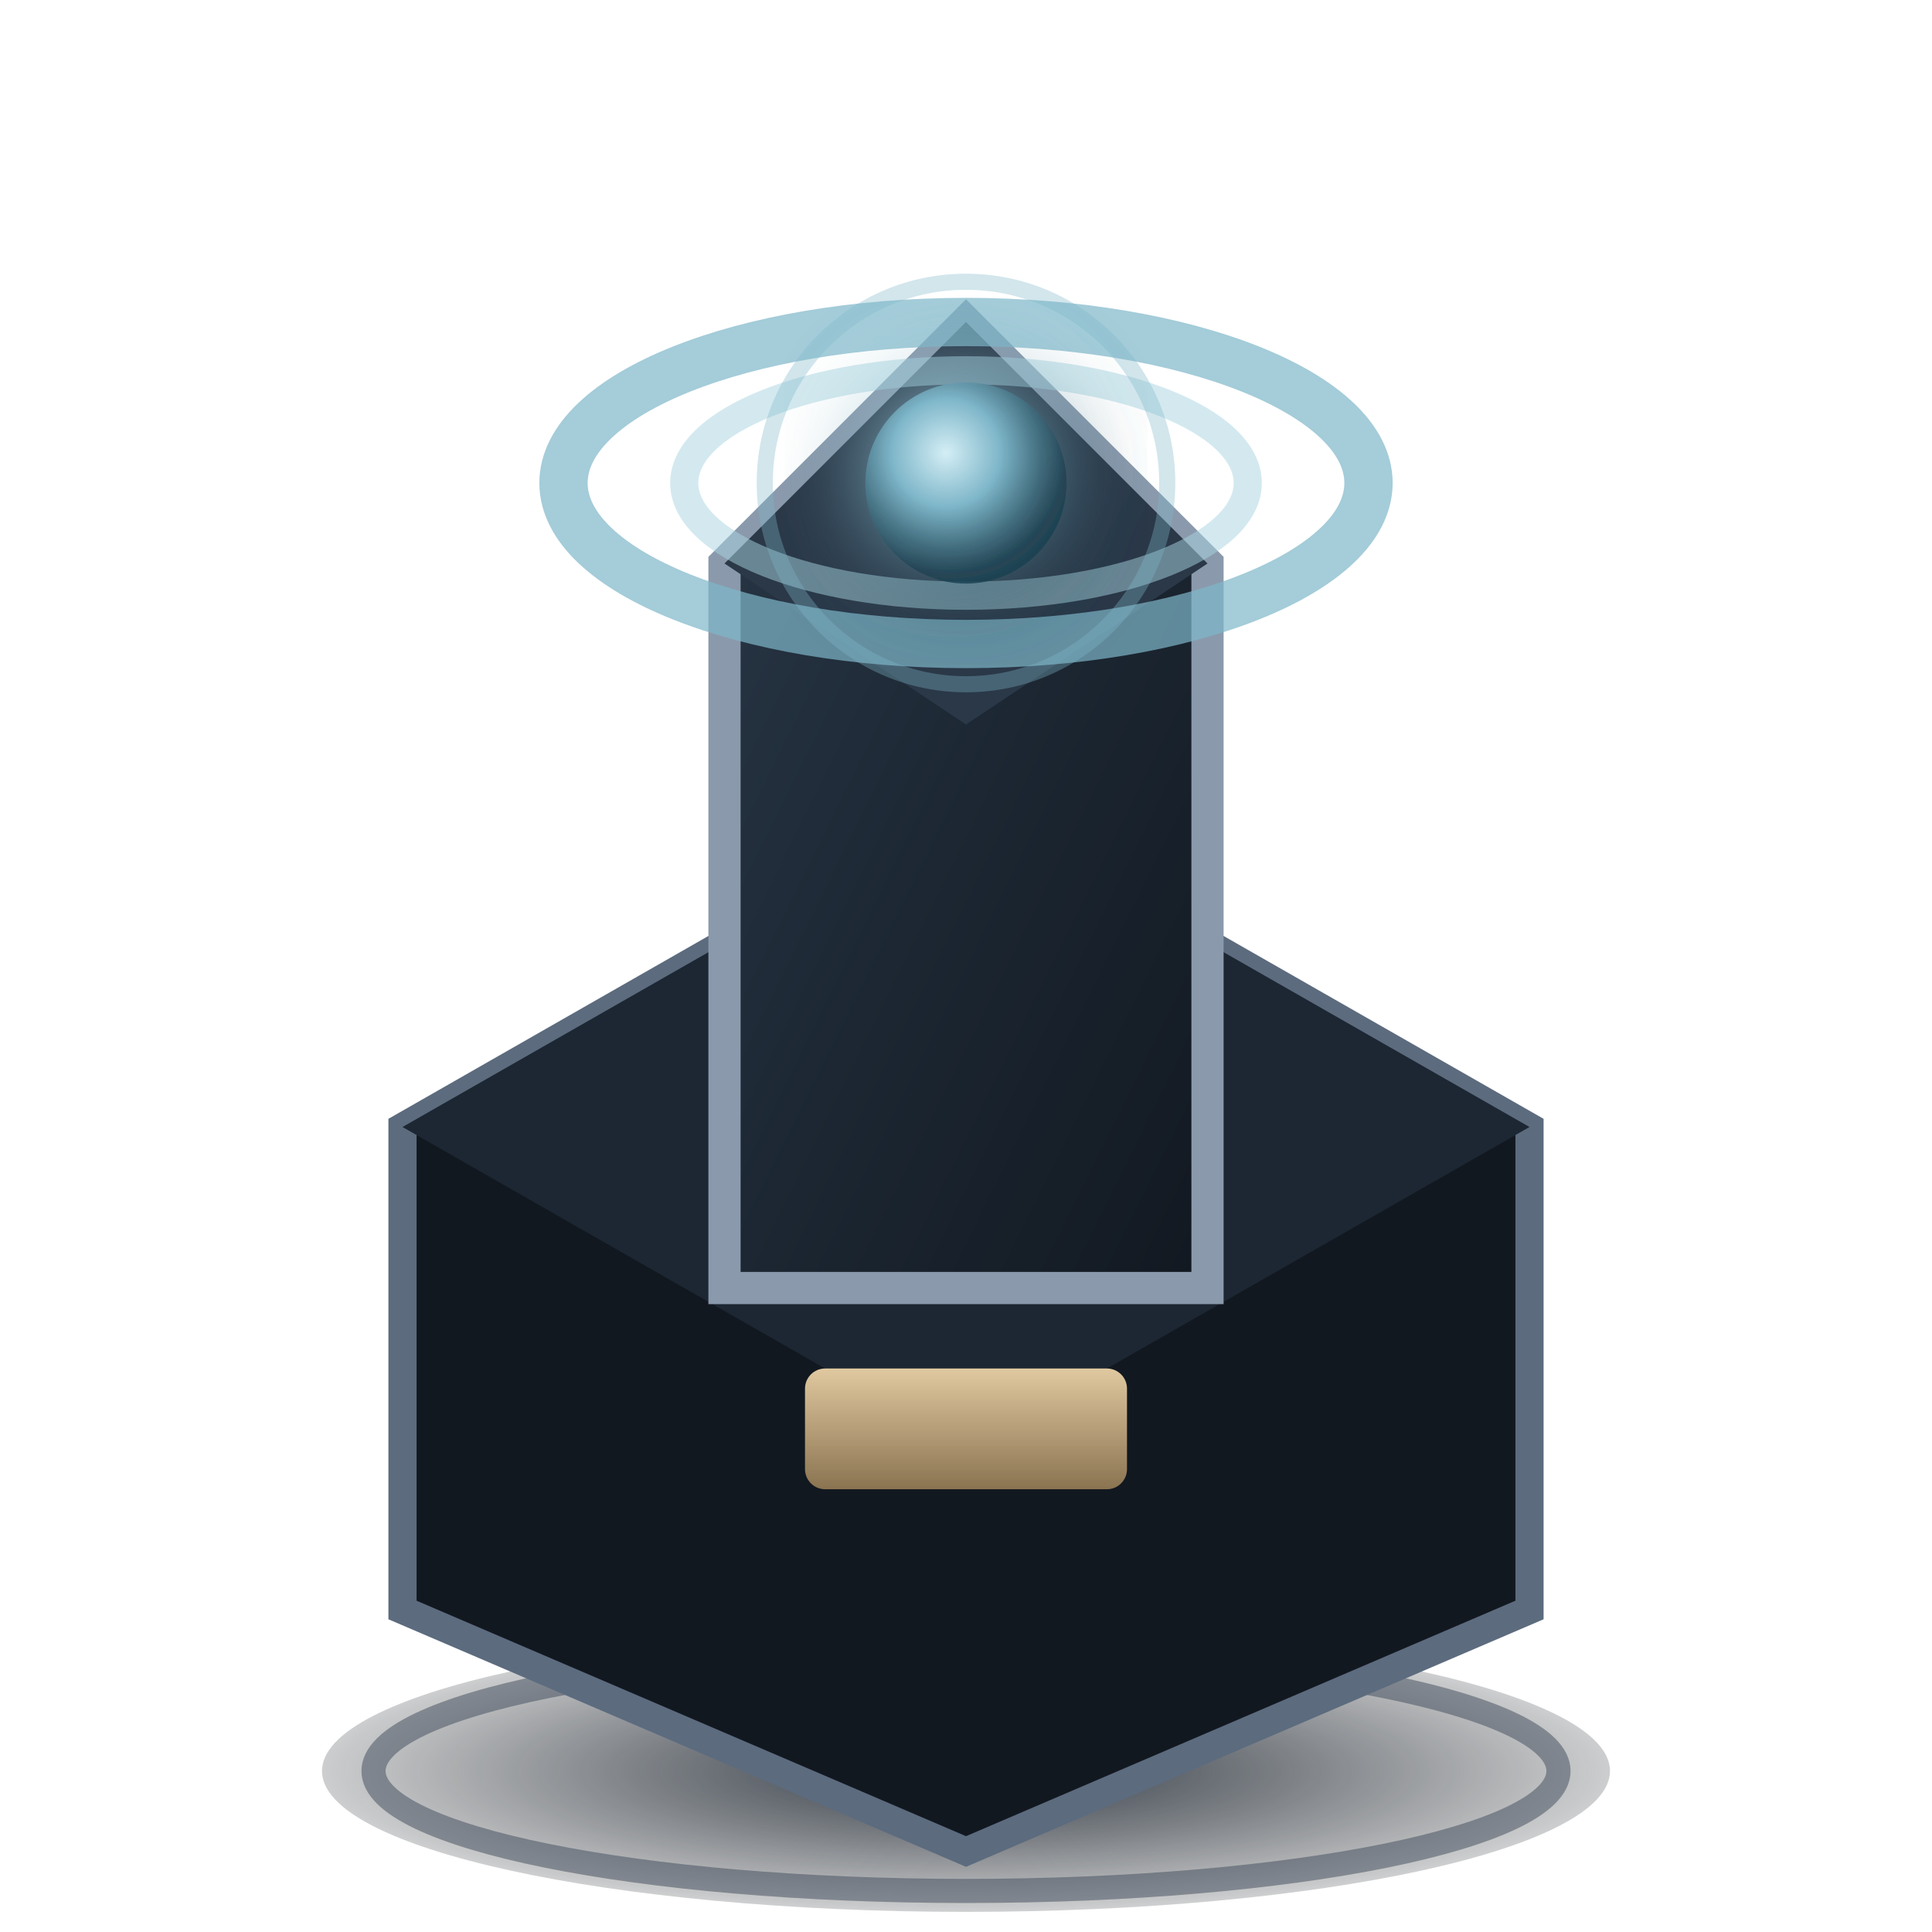
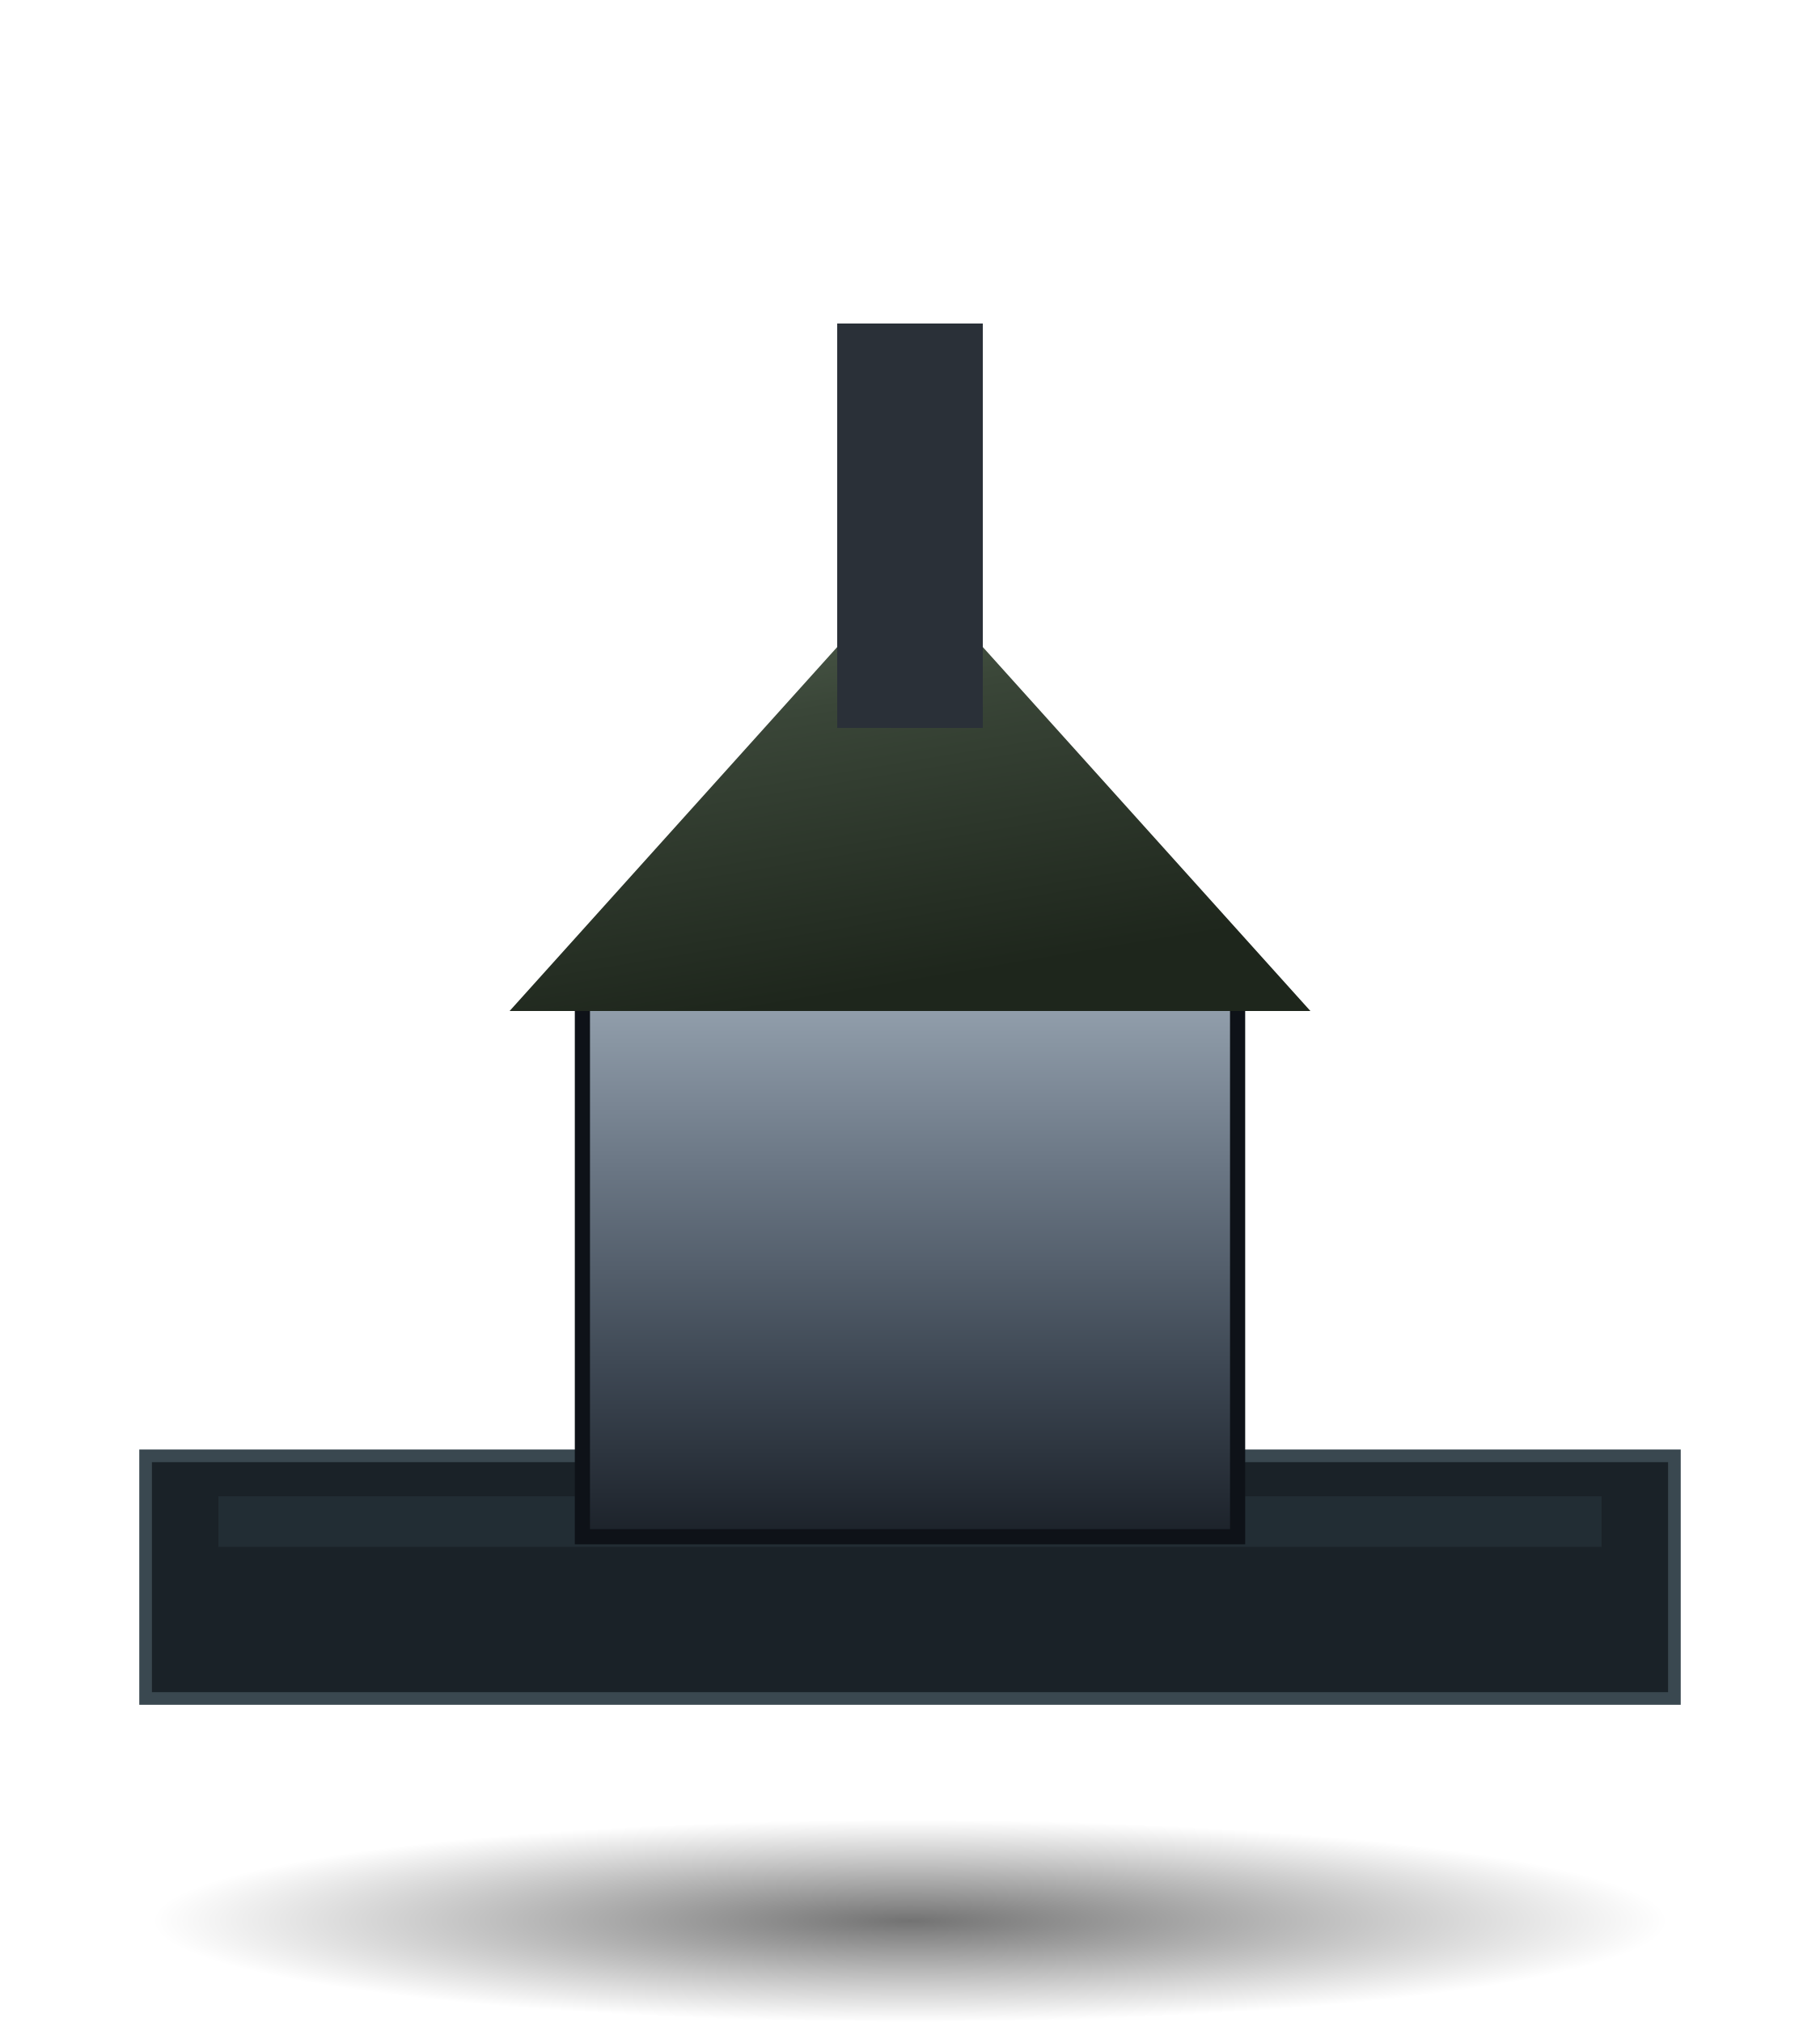
- <svg xmlns="http://www.w3.org/2000/svg" viewBox="0 0 48 48" width="48" height="48" fill="none">
+ <svg xmlns="http://www.w3.org/2000/svg" viewBox="0 0 72 80" width="72" height="80" fill="none">
  <defs>
-     <radialGradient id="padG" cx="50%" cy="50%" r="50%">
-       <stop offset="0%" stop-color="#1c2733" stop-opacity="0.9" />
-       <stop offset="100%" stop-color="#0a0e14" stop-opacity="0.2" />
+     <linearGradient id="steel" x1="0" y1="0" x2="0" y2="1">
+       <stop offset="0%" stop-color="#9aa7b4" />
+       <stop offset="35%" stop-color="#6a7684" />
+       <stop offset="70%" stop-color="#3e4854" />
+       <stop offset="100%" stop-color="#1c222a" />
+     </linearGradient>
+     <linearGradient id="steelSide" x1="0" y1="0" x2="1" y2="0">
+       <stop offset="0%" stop-color="#2a323c" />
+       <stop offset="45%" stop-color="#5c6876" />
+       <stop offset="100%" stop-color="#1a2028" />
+     </linearGradient>
+     <linearGradient id="armor" x1="0" y1="0" x2="0.3" y2="1">
+       <stop offset="0%" stop-color="#5a6a58" />
+       <stop offset="40%" stop-color="#3a4638" />
+       <stop offset="100%" stop-color="#1e261c" />
+     </linearGradient>
+     <linearGradient id="camo" x1="0" y1="0" x2="1" y2="1">
+       <stop offset="0%" stop-color="#4a5640" />
+       <stop offset="50%" stop-color="#2e382c" />
+       <stop offset="100%" stop-color="#1a2218" />
+     </linearGradient>
+     <linearGradient id="desert" x1="0" y1="0" x2="0" y2="1">
+       <stop offset="0%" stop-color="#8a7a5a" />
+       <stop offset="100%" stop-color="#4a4030" />
+     </linearGradient>
+     <linearGradient id="glass" x1="0" y1="0" x2="0" y2="1">
+       <stop offset="0%" stop-color="#a8d0e0" stop-opacity="0.85" />
+       <stop offset="55%" stop-color="#2a5060" stop-opacity="0.9" />
+       <stop offset="100%" stop-color="#0a1820" />
+     </linearGradient>
+     <linearGradient id="heat" x1="0" y1="1" x2="0" y2="0">
+       <stop offset="0%" stop-color="#ff6a20" stop-opacity="0.9" />
+       <stop offset="50%" stop-color="#ffc060" stop-opacity="0.5" />
+       <stop offset="100%" stop-color="#fff0c0" stop-opacity="0" />
+     </linearGradient>
+     <linearGradient id="muzzle" x1="0" y1="0.5" x2="1" y2="0.5">
+       <stop offset="0%" stop-color="#fff8e0" />
+       <stop offset="40%" stop-color="#ffb040" />
+       <stop offset="100%" stop-color="#ff6020" stop-opacity="0" />
+     </linearGradient>
+     <radialGradient id="shadow" cx="50%" cy="50%" r="50%">
+       <stop offset="0%" stop-color="#000" stop-opacity="0.55" />
+       <stop offset="100%" stop-color="#000" stop-opacity="0" />
    </radialGradient>
-     <radialGradient id="coreG" cx="40%" cy="35%" r="60%">
-       <stop offset="0%" stop-color="#d4eef5" />
-       <stop offset="45%" stop-color="#7eb6c9" />
-       <stop offset="100%" stop-color="#1a4050" stop-opacity="0.8" />
-     </radialGradient>
-     <linearGradient id="hullL" x1="0" y1="0" x2="1" y2="1">
-       <stop offset="0%" stop-color="#2a3848" />
-       <stop offset="50%" stop-color="#1c2733" />
-       <stop offset="100%" stop-color="#121820" />
-     </linearGradient>
-     <linearGradient id="steelL" x1="0" y1="0" x2="0" y2="1">
-       <stop offset="0%" stop-color="#b0bec8" />
-       <stop offset="40%" stop-color="#8a9aac" />
-       <stop offset="100%" stop-color="#5c6b7e" />
-     </linearGradient>
-     <linearGradient id="brassL" x1="0" y1="0" x2="0" y2="1">
-       <stop offset="0%" stop-color="#e0c9a0" />
-       <stop offset="100%" stop-color="#8a7350" />
-     </linearGradient>
-     <filter id="softGlow" x="-40%" y="-40%" width="180%" height="180%">
-       <feGaussianBlur stdDeviation="1.2" result="b" />
-       <feMerge>
-         <feMergeNode in="b" />
-         <feMergeNode in="SourceGraphic" />
-       </feMerge>
+     <filter id="soft" x="-20%" y="-20%" width="140%" height="140%">
+       <feGaussianBlur stdDeviation="0.6" />
    </filter>
  </defs>
-   <ellipse cx="24" cy="44" rx="16" ry="3.5" fill="url(#padG)" />
-   <ellipse cx="24" cy="44" rx="14.72" ry="2.98" fill="none" stroke="#3d4a5a" stroke-width="0.6" opacity="0.5" />
-   <path d="M10 40 L10 28 L24 20 L38 28 L38 40 L24 46 Z" fill="#121820" stroke="#5c6b7e" stroke-width="0.7" />
-   <path d="M10 28 L24 20 L38 28 L24 36 Z" fill="#1c2733" />
-   <path d="M18 32 L18 14 L24 8 L30 14 L30 32 Z" fill="url(#hullL)" stroke="#8a9aac" stroke-width="0.8" />
-   <path d="M18 14 L24 8 L30 14 L24 18 Z" fill="#2a3848" />
-   <ellipse cx="24" cy="12" rx="10" ry="4" fill="none" stroke="#7eb6c9" stroke-width="1.2" opacity="0.7" />
-   <ellipse cx="24" cy="12" rx="7" ry="2.8" fill="none" stroke="#a8d4e0" stroke-width="0.7" opacity="0.5" />
-   <circle cx="24" cy="12" r="2.5" fill="url(#coreG)" filter="url(#softGlow)" />
-   <circle cx="24" cy="12" r="5" fill="none" stroke="#7eb6c9" stroke-width="0.4" opacity="0.35" />
-   <rect x="20" y="34" width="8" height="3" rx="0.5" fill="url(#brassL)" />
+   <ellipse cx="36" cy="76" rx="30.24" ry="4" fill="url(#shadow)" />
+   <rect x="5.76" y="57.6" width="60.48" height="9.6" fill="#1a2228" stroke="#3a4850" stroke-width="0.5" />
+   <rect x="8.64" y="59.2" width="54.72" height="2" fill="#2a3840" opacity="0.5" />
+   <rect x="23.04" y="38.4" width="25.92" height="22.4" fill="url(#steel)" stroke="#0e1218" stroke-width="0.6" />
+   <path d="M20.16 40 L36 22.4 L51.84 40 Z" fill="url(#armor)" />
+   <rect x="33.12" y="12.8" width="5.76" height="16" fill="#2a3038" />
</svg>
